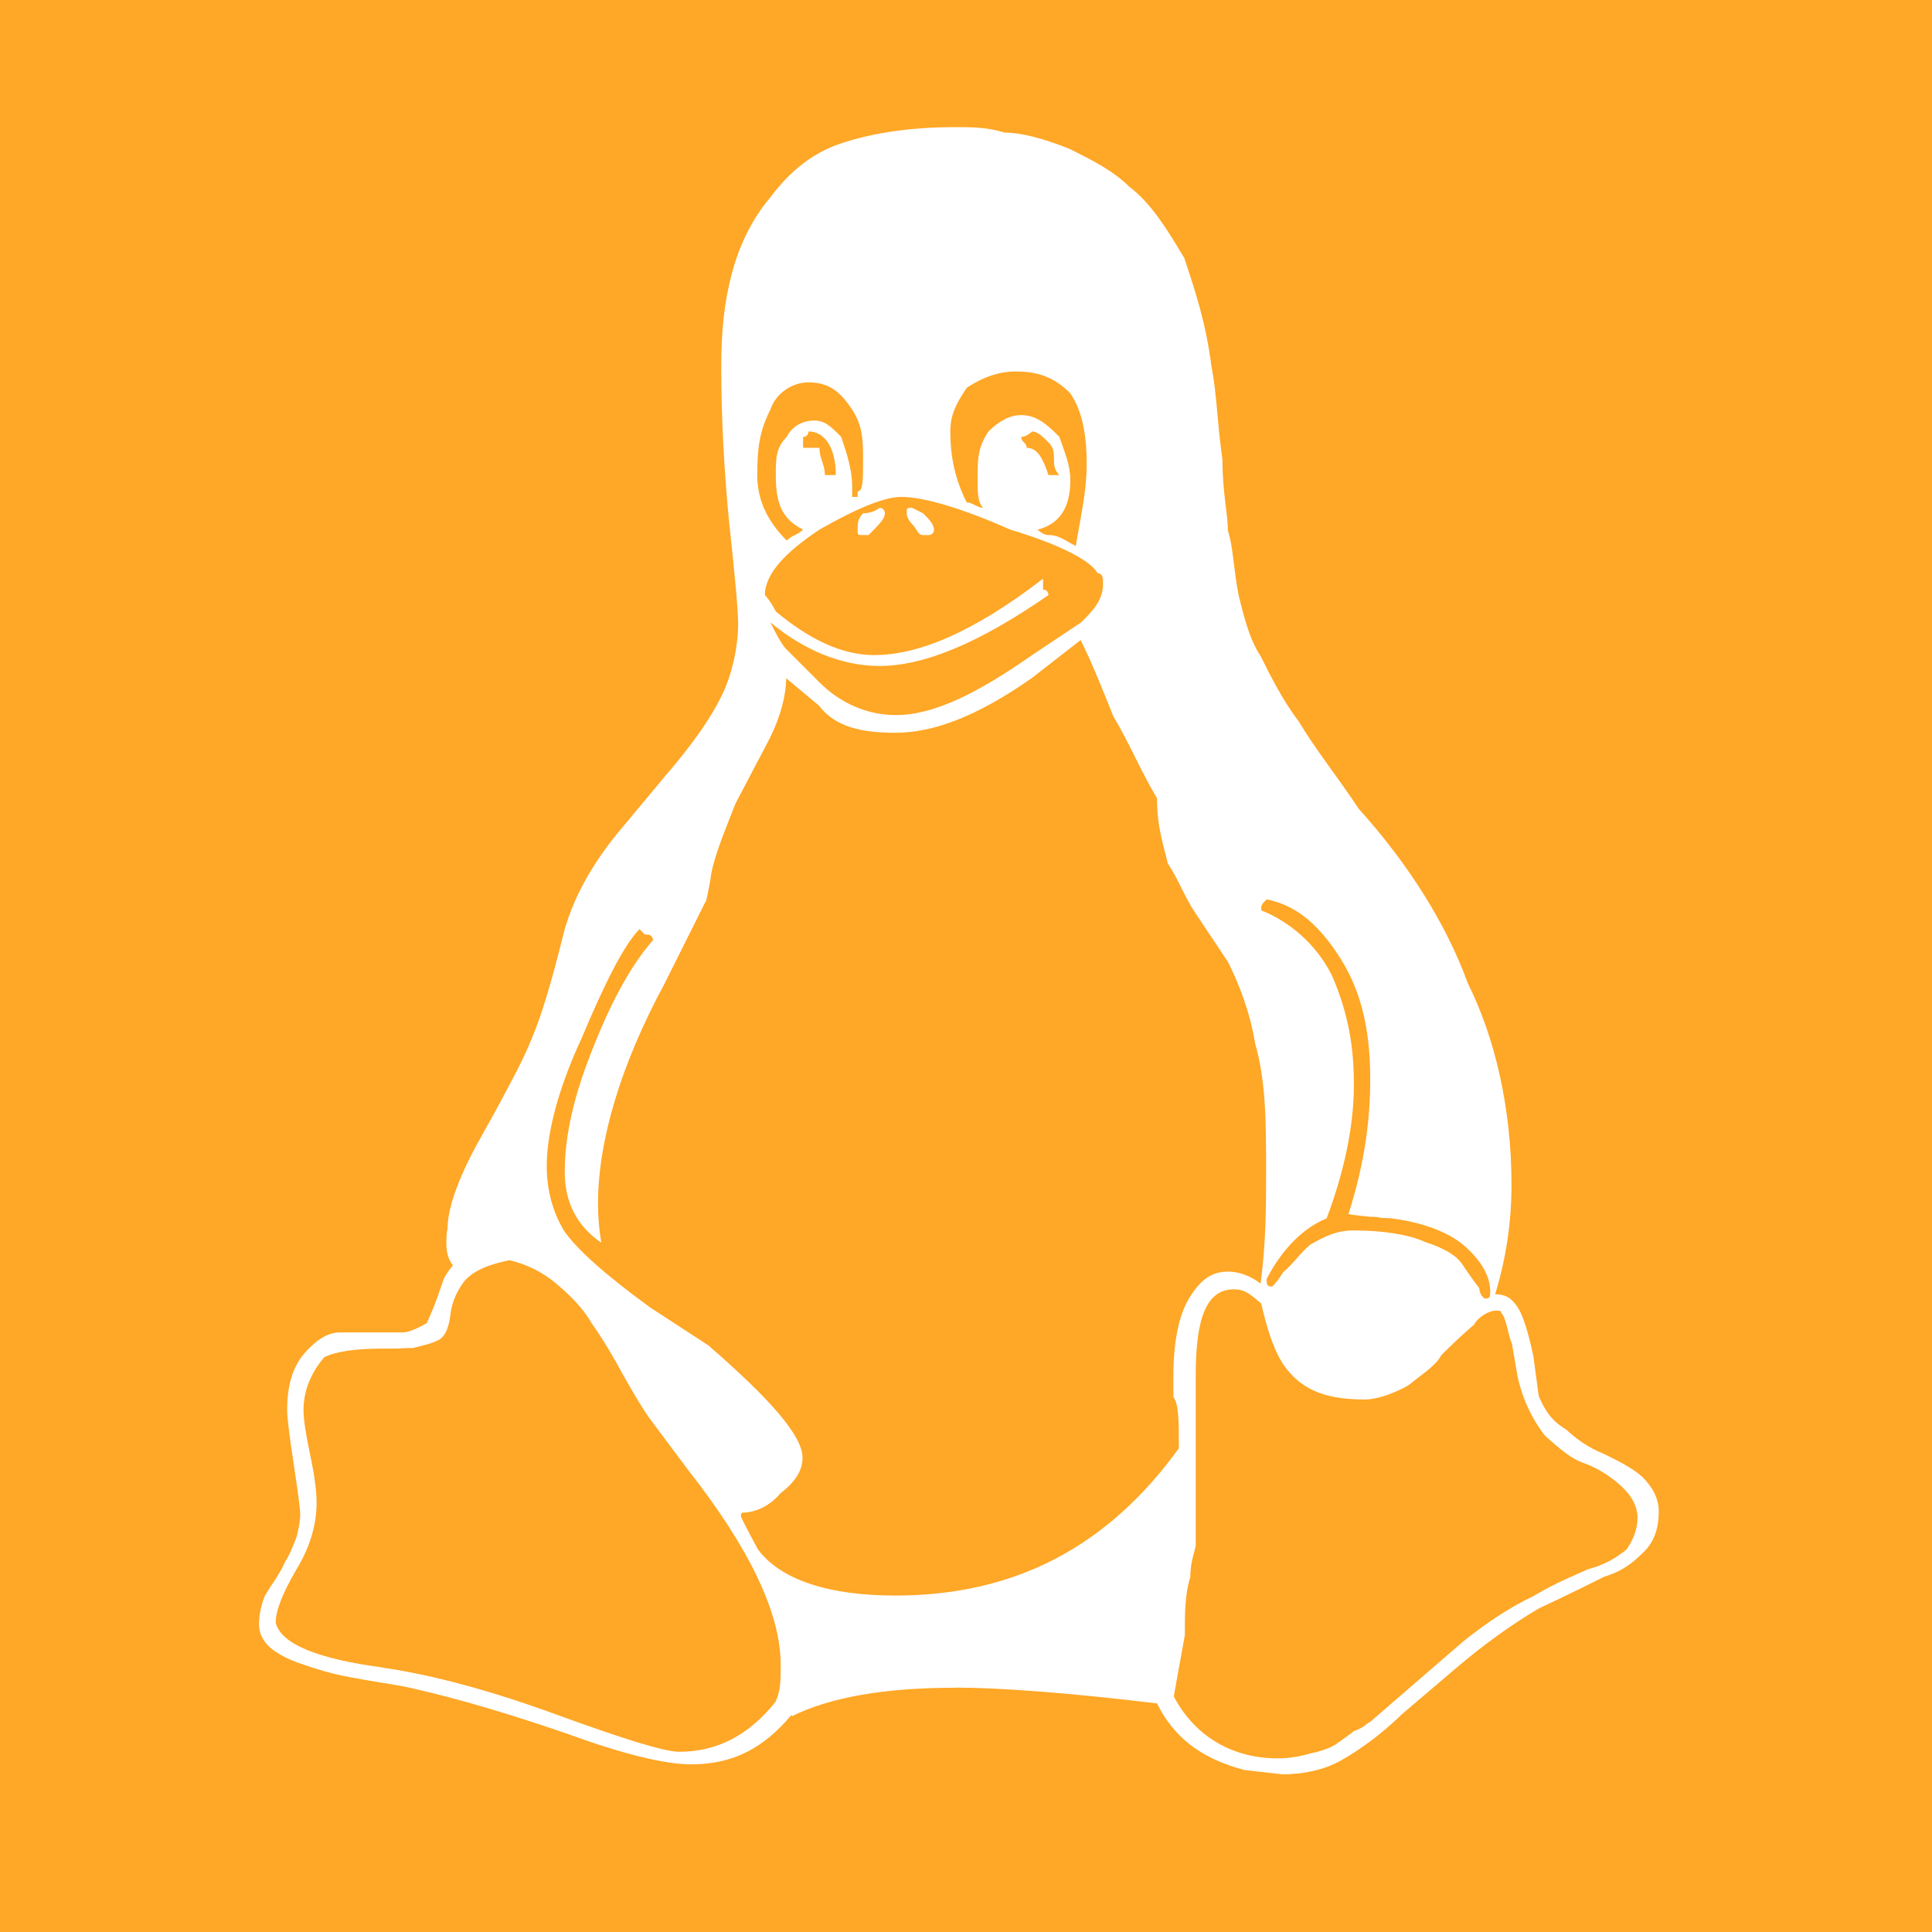
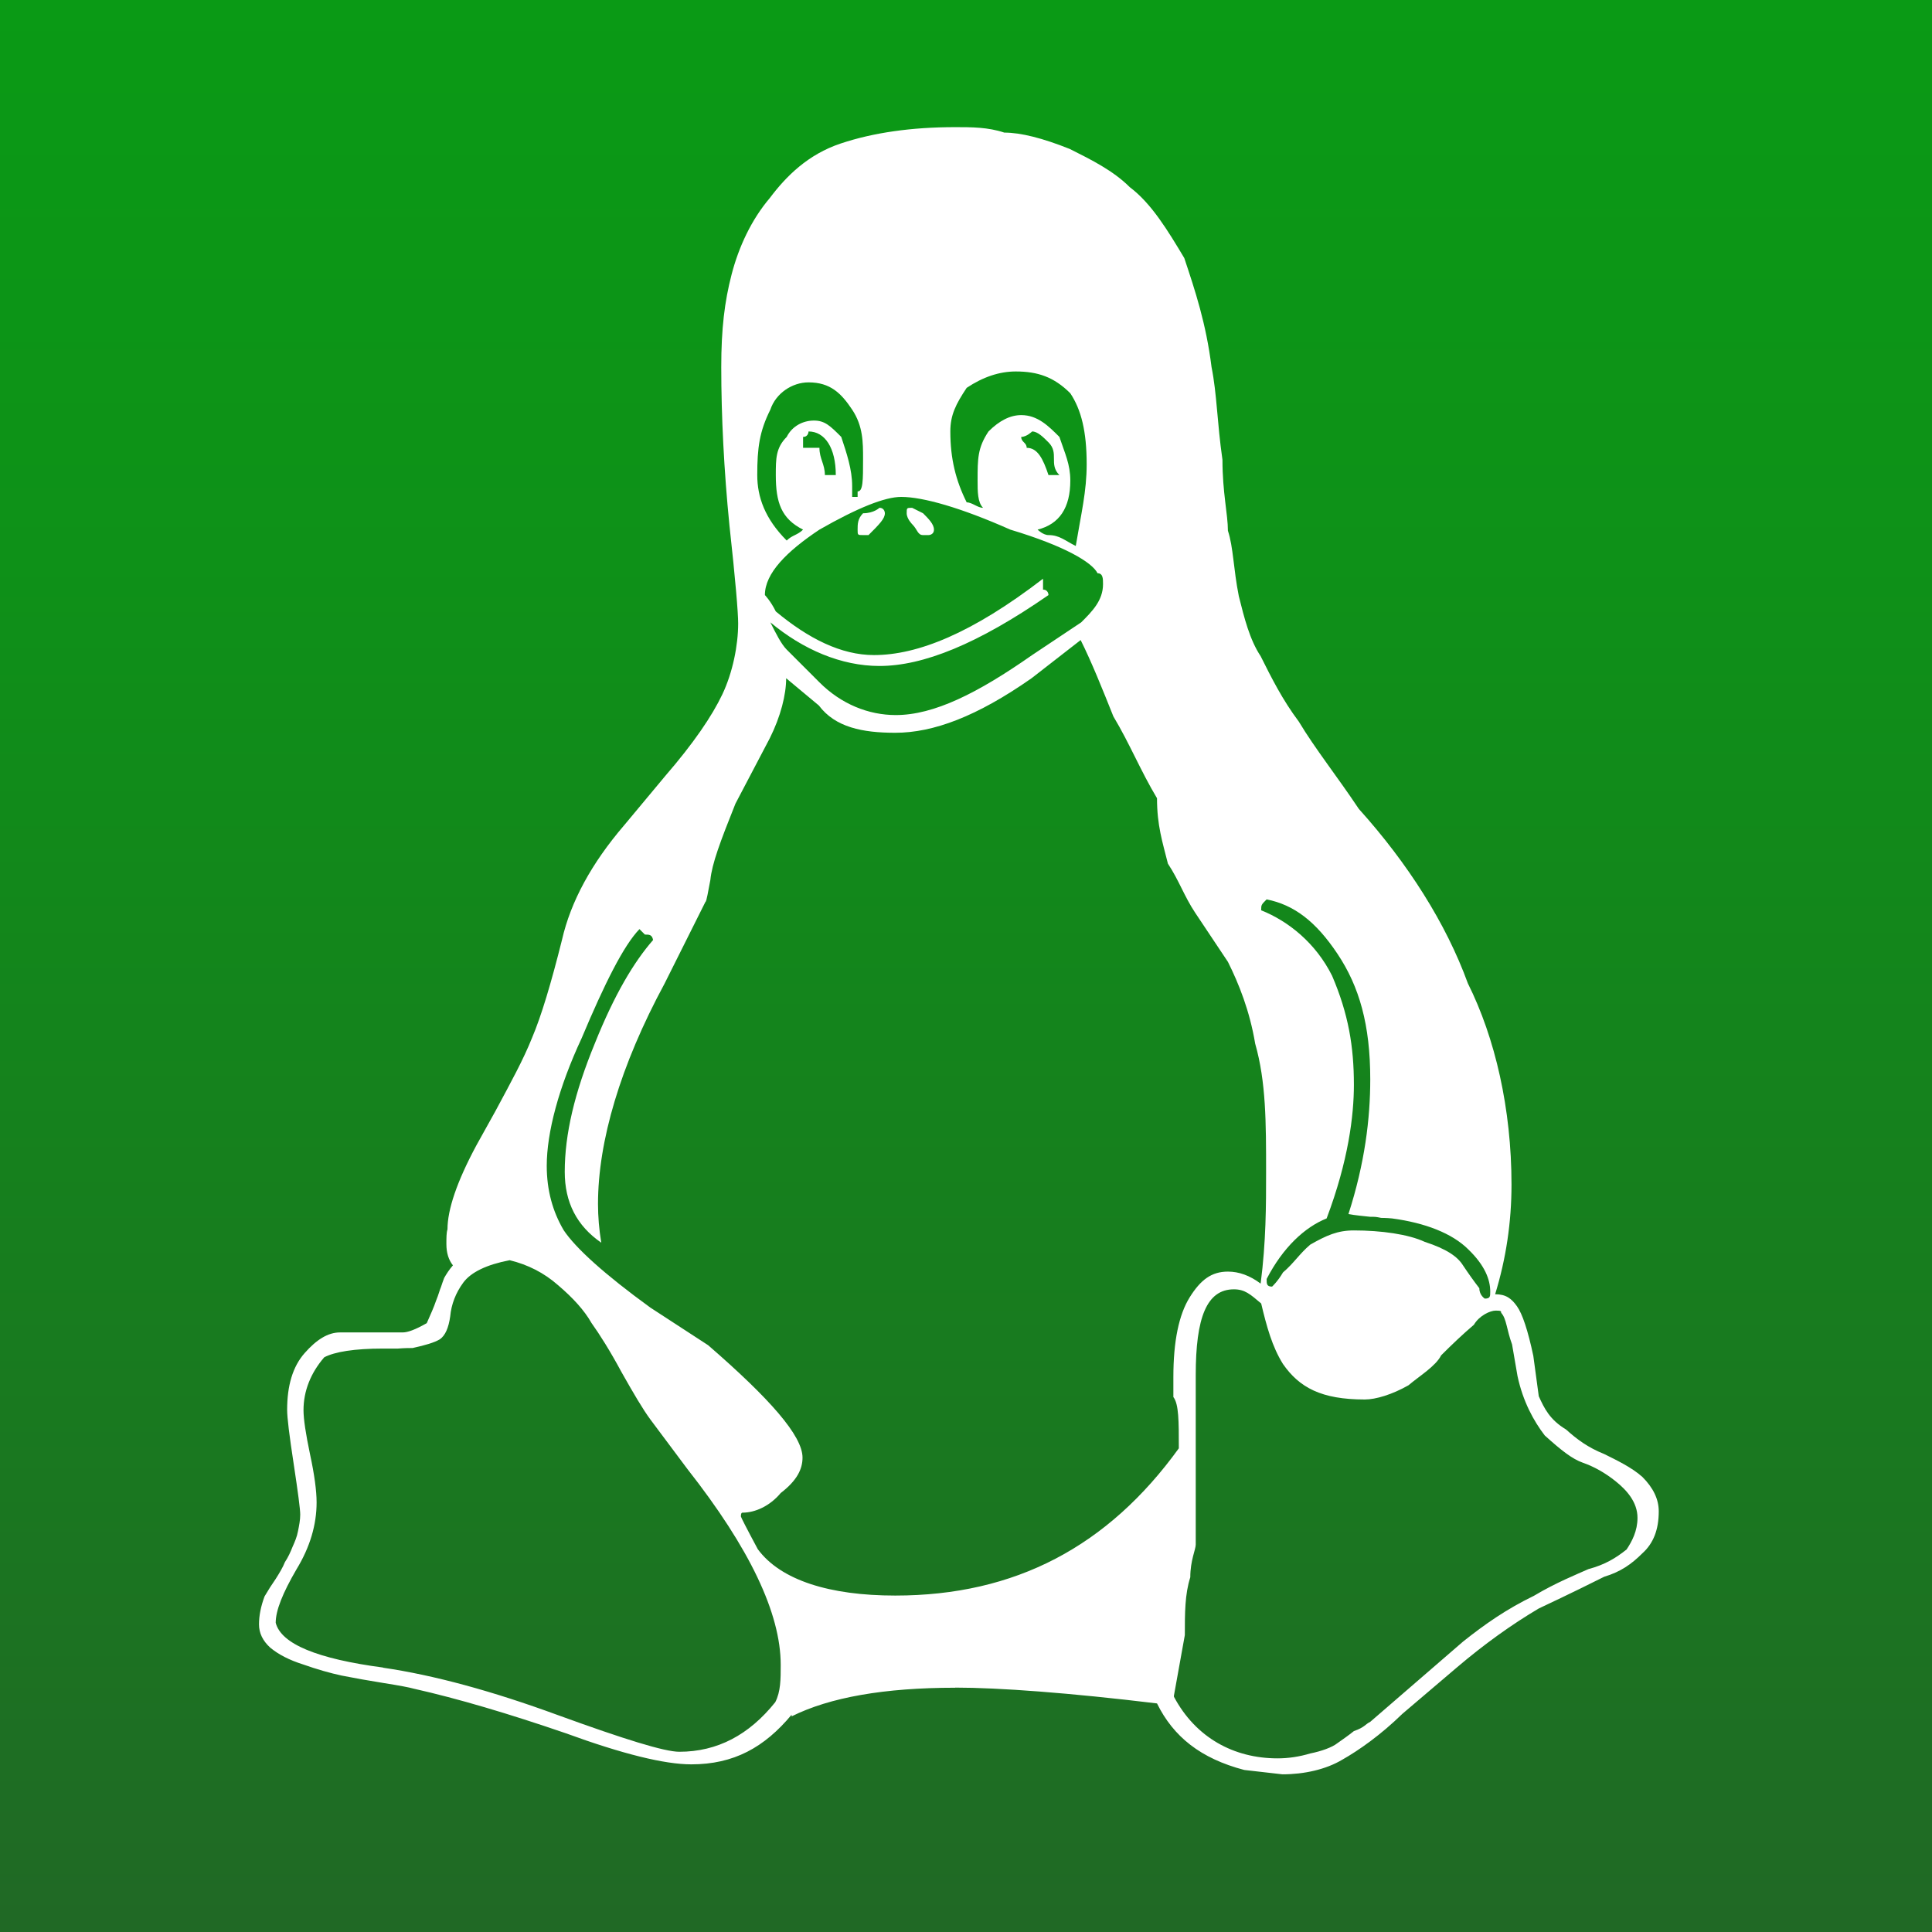
<svg xmlns="http://www.w3.org/2000/svg" version="1.1" id="Layer_1" viewBox="0 0 512 512">
  <style type="text/css">

- 	.st0{fill:#FFA726;}
- 	.st1{fill:#FFFFFF;}
+     .st0{fill:url(#SVGID_5_);}
+     .st1{fill:#FFFFFF;}

</style>
+   <linearGradient id="SVGID_5_" gradientUnits="userSpaceOnUse" x1="256" y1="0" x2="255.999" y2="512">
+     <stop offset="0" style="stop-color:#0A9A15" />
+     <stop offset="0.289" style="stop-color:#0E9118" />
+     <stop offset="0.769" style="stop-color:#1A7720" />
+     <stop offset="0.994" style="stop-color:#206925" />
+   </linearGradient>
  <rect id="apps_bg_400" x="-2" y="-1" class="st0" width="516" height="516" />
  <g transform="translate(-3.335938,285.2793)">
-     <path class="st1" d="M250.845-144.923c0,1.446-1.446,1.446-1.446,1.446h-1.445c-1.445,0-1.445-1.446-2.89-2.891   c0,0-1.445-1.445-1.445-2.891s0-1.445,1.445-1.445l2.89,1.445C249.399-147.813,250.845-146.368,250.845-144.923 M224.83-159.376   c0-7.226-2.891-11.562-7.226-11.562c0,0,0,1.445-1.445,1.445v2.891h4.336c0,2.89,1.445,4.335,1.445,7.226H224.83 M275.415-166.602   c2.891,0,4.336,2.89,5.781,7.226h2.891c-1.445-1.445-1.445-2.891-1.445-4.336c0-1.444,0-2.89-1.445-4.335   c-1.445-1.445-2.891-2.891-4.336-2.891c0,0-1.445,1.445-2.891,1.445C273.97-168.047,275.415-168.047,275.415-166.602    M232.057-143.477c-1.445,0-1.445,0-1.445-1.446c0-1.445,0-2.891,1.445-4.336c2.89,0,4.335-1.445,4.335-1.445   c1.445,0,1.445,1.445,1.445,1.445c0,1.445-1.445,2.891-4.335,5.782H232.057 M216.158-144.923   c-5.781-2.891-7.227-7.227-7.227-14.453c0-4.336,0-7.226,2.891-10.117c1.445-2.891,4.336-4.336,7.227-4.336   c2.89,0,4.335,1.445,7.227,4.336c1.445,4.336,2.891,8.671,2.891,13.007v1.445v1.445h1.445v-1.445c1.445,0,1.445-2.891,1.445-8.672   c0-4.335,0-8.671-2.891-13.007s-5.782-7.227-11.563-7.227c-4.336,0-8.672,2.891-10.117,7.227   c-2.891,5.781-3.469,10.118-3.469,17.343c0,5.781,2.023,11.563,7.805,17.344C213.268-143.477,214.713-143.477,216.158-144.923    M396.82,58.864c1.445,0,1.445-0.578,1.445-1.879c0-3.179-1.445-6.937-5.781-11.129c-4.336-4.335-11.563-7.081-20.234-8.237   c-1.445-0.146-2.891-0.146-2.891-0.146c-1.445-0.288-1.445-0.288-2.891-0.288c-1.445-0.145-4.336-0.434-5.781-0.723   c4.336-13.441,5.781-25.293,5.781-35.699c0-14.453-2.891-24.569-8.672-33.242c-5.78-8.672-11.562-13.008-18.788-14.453   c-1.445,1.445-1.445,1.445-1.445,2.891c7.227,2.891,14.453,8.672,18.788,17.343c4.336,10.116,5.781,18.789,5.781,28.906   c0,8.094-1.445,20.089-7.227,35.41c-5.78,2.313-11.562,7.66-15.897,16.042c0,1.302,0,2.024,1.445,2.024   c0,0,1.445-1.301,2.891-3.759c2.891-2.457,4.336-4.914,7.227-7.37c4.335-2.458,7.226-3.759,11.562-3.759   c7.227,0,14.453,1.013,18.789,3.035c5.781,1.88,8.672,3.902,10.117,6.216c1.445,2.168,2.891,4.19,4.336,6.07   C395.375,57.998,396.82,58.864,396.82,58.864 M263.853-150.704c-1.445-1.445-1.445-4.336-1.445-7.227c0-5.781,0-8.671,2.891-13.007   c2.891-2.891,5.781-4.336,8.672-4.336c4.336,0,7.227,2.891,10.117,5.781c1.445,4.336,2.891,7.226,2.891,11.562   c0,7.227-2.891,11.563-8.672,13.008c0,0,1.445,1.446,2.891,1.446c2.891,0,4.336,1.445,7.227,2.891   c1.445-8.672,2.891-14.454,2.891-21.68c0-8.671-1.445-14.453-4.336-18.789c-4.336-4.336-8.672-5.781-14.453-5.781   c-4.336,0-8.672,1.445-13.008,4.336c-2.89,4.336-4.335,7.227-4.335,11.563c0,7.226,1.445,13.007,4.335,18.789   C260.962-152.149,262.407-150.704,263.853-150.704 M281.196-127.579c-18.789,13.008-33.242,18.79-44.804,18.79   c-10.117,0-20.234-4.336-28.906-11.563c1.445,2.891,2.891,5.781,4.336,7.227l8.672,8.672c5.781,5.781,13.008,8.672,20.234,8.672   c10.117,0,21.679-5.781,36.132-15.898l13.008-8.672c2.891-2.891,5.781-5.781,5.781-10.117c0-1.445,0-2.891-1.445-2.891   c-1.445-2.891-8.672-7.226-23.125-11.563c-13.008-5.781-23.125-8.672-28.906-8.672c-4.336,0-11.562,2.891-21.679,8.672   c-8.672,5.782-14.453,11.563-14.453,17.344c0,0,1.445,1.445,2.891,4.336c8.672,7.227,17.344,11.563,26.015,11.563   c11.563,0,26.015-5.782,44.804-20.235v2.891C281.196-129.024,281.196-127.579,281.196-127.579 M314.438,164.371   c5.781,10.869,15.898,16.332,27.461,16.332c2.891,0,5.781-0.434,8.672-1.301c2.891-0.577,5.78-1.59,7.226-2.746   c1.445-1.012,2.891-2.023,4.336-3.18c2.891-1.012,2.891-1.734,4.336-2.457l24.57-21.245c5.781-4.611,11.563-8.644,18.789-12.142   c5.781-3.468,11.563-5.78,14.453-7.081c4.336-1.156,7.227-2.891,10.117-5.203c1.445-2.168,2.891-4.915,2.891-8.384   c0-4.19-2.891-7.37-5.781-9.683c-2.891-2.312-5.781-3.902-8.672-4.914s-5.781-3.324-10.117-7.227   c-2.891-3.759-5.781-8.961-7.227-15.753l-1.445-8.384c-1.445-3.901-1.445-6.792-2.891-8.382c0-0.435,0-0.579-1.445-0.579   s-4.336,1.302-5.781,3.758c-2.891,2.457-5.781,5.203-8.672,8.094c-1.445,2.891-5.781,5.493-8.672,7.949   c-4.336,2.457-8.672,3.758-11.563,3.758c-11.562,0-17.343-3.18-21.679-9.395c-2.891-4.625-4.336-9.972-5.781-16.043   c-2.891-2.457-4.336-3.758-7.227-3.758c-7.227,0-10.117,7.516-10.117,22.691v4.77v16.766v12.863v6.214v4.337   c0,1.301-1.445,4.191-1.445,8.672c-1.445,4.48-1.445,9.567-1.445,15.319l-2.891,16.044v0.245 M104.87,156.683   c13.441,1.965,28.906,6.171,46.395,12.589c17.488,6.359,28.183,9.684,32.086,9.684c10.117,0,18.5-4.481,25.437-13.138   c1.445-2.805,1.445-6.1,1.445-9.886c0-13.659-8.238-30.931-24.715-51.887l-9.828-13.152c-2.023-2.746-4.48-6.938-7.66-12.574   c-3.035-5.637-5.781-9.973-7.949-13.008c-1.879-3.324-4.914-6.648-8.816-9.973c-3.758-3.324-8.094-5.491-12.863-6.648   c-6.07,1.157-10.262,3.18-12.285,5.927c-2.023,2.745-3.18,5.78-3.469,8.96c-0.434,3.035-1.301,5.059-2.746,6.07   c-1.445,0.867-3.902,1.59-7.227,2.313c-0.723,0-2.024,0-3.902,0.145h-3.903c-7.66,0-12.863,0.867-15.609,2.313   c-3.613,4.191-5.492,8.961-5.492,14.02c0,2.313,0.579,6.215,1.734,11.707c1.156,5.348,1.735,9.684,1.735,12.718   c0,5.927-1.735,11.853-5.348,17.778c-3.613,6.215-5.492,10.839-5.492,14.135c1.445,5.607,10.984,9.553,28.472,11.865    M152.999,25.262c0-9.973,2.601-20.957,7.949-33.966c5.203-13.007,10.406-21.679,15.464-27.46   c-0.289-1.445-1.012-1.445-2.168-1.445l-1.445-1.446c-4.191,4.336-9.25,14.453-15.32,28.906c-6.07,13.007-9.25,25.004-9.25,33.819   c0,6.504,1.59,12.141,4.48,17.055c3.18,4.77,10.84,11.708,22.98,20.523l15.32,9.973c16.332,14.164,25.004,23.992,25.004,29.773   c0,3.035-1.445,6.07-5.781,9.395c-2.891,3.469-6.793,5.202-10.117,5.202c-0.289,0-0.434,0.29-0.434,1.013   c0,0.145,1.445,3.035,4.48,8.672c6.07,8.237,19.078,12.285,36.421,12.285c31.797,0,56.367-13.008,75.156-39.023   c0-7.226,0-11.707-1.446-13.586v-5.348c0-9.395,1.446-16.477,4.337-21.102s5.781-6.793,10.117-6.793   c2.891,0,5.781,1.012,8.672,3.18c1.445-11.128,1.445-20.813,1.445-29.484c0-13.151,0-23.991-2.891-34.109   c-1.445-8.671-4.336-15.897-7.227-21.679c-2.892-4.335-5.782-8.672-8.673-13.007s-4.335-8.671-7.226-13.008   c-1.445-5.781-2.891-10.117-2.891-17.344c-4.336-7.226-7.227-14.453-11.563-21.68c-2.891-7.227-5.782-14.453-8.673-20.234   l-13.007,10.117c-14.452,10.117-26.015,14.453-36.132,14.453c-8.672,0-15.898-1.445-20.234-7.227l-8.671-7.227   c0,4.336-1.445,10.117-4.336,15.898l-9.105,17.344c-4.047,10.117-6.215,15.898-6.648,20.234c-0.578,2.891-1.012,5.781-1.301,5.781   l-10.84,21.679c-11.707,21.679-17.632,41.77-17.632,58.391c0,3.324,0.289,6.792,0.867,10.261   C156.178,39.57,152.999,33.355,152.999,25.262 M256.482,161.986c-18.789,0-33.242,2.544-43.359,7.588v-0.434   c-7.227,8.672-15.32,13.152-26.594,13.152c-7.082,0-18.21-2.746-33.242-8.237c-15.175-5.204-28.616-9.192-40.324-11.823   c-1.156-0.333-3.758-0.824-7.949-1.489c-4.047-0.649-7.805-1.314-11.129-1.979c-3.035-0.649-6.504-1.634-10.262-2.963   c-3.613-1.142-6.504-2.631-8.672-4.437c-1.995-1.821-2.977-3.874-2.977-6.172c0-2.313,0.492-4.784,1.474-7.415   c0.925-1.589,1.937-3.179,2.948-4.625c1.012-1.589,1.879-3.035,2.457-4.479c0.868-1.302,1.445-2.602,2.023-4.047   c0.578-1.302,1.157-2.602,1.445-4.192c0.289-1.444,0.578-2.891,0.578-4.335c0-1.445-0.578-5.781-1.734-13.441   c-1.157-7.516-1.735-12.285-1.735-14.309c0-6.359,1.445-11.418,4.625-15.031c3.18-3.613,6.215-5.492,9.395-5.492h16.621   c1.301,0,3.325-0.722,6.359-2.456c1.012-2.313,1.879-4.192,2.458-5.927c0.722-1.734,1.012-3.035,1.3-3.612   c0.289-0.867,0.579-1.735,0.867-2.458c0.578-1.012,1.301-2.168,2.313-3.323c-1.156-1.445-1.734-3.325-1.734-5.638   c0-1.589,0-3.034,0.289-3.901c0-5.203,2.458-12.575,7.66-22.259l5.059-9.104c4.191-7.806,7.371-13.586,9.683-19.367   c2.458-5.781,5.059-14.453,7.95-26.015c2.313-10.117,7.805-20.234,16.476-30.352l10.84-13.008   c7.516-8.672,12.429-15.898,15.175-21.68c2.746-5.781,4.191-13.007,4.191-18.789c0-2.891-0.723-11.563-2.313-26.015   c-1.445-14.453-2.168-28.906-2.168-41.914c0-10.117,0.867-17.343,2.746-24.57s5.203-14.453,10.117-20.234   c4.336-5.781,10.117-11.563,18.789-14.454c8.672-2.89,18.789-4.335,30.352-4.335c4.336,0,8.672,0,13.008,1.445   c4.336,0,10.116,1.445,17.343,4.335c5.78,2.891,11.563,5.782,15.898,10.118c5.781,4.336,10.117,11.562,14.452,18.789   c2.891,8.672,5.781,17.343,7.228,28.906c1.444,7.227,1.444,14.453,2.891,24.57c0,8.672,1.445,14.453,1.445,18.789   c1.445,4.336,1.445,10.117,2.891,17.343c1.445,5.781,2.891,11.563,5.781,15.898c2.891,5.781,5.781,11.562,10.117,17.343   c4.336,7.227,10.117,14.453,15.898,23.125c13.007,14.453,23.124,30.352,28.905,46.249c7.226,14.453,11.563,33.242,11.563,53.331   c0,9.974-1.445,19.657-4.337,29.051c2.892,0,4.337,1.156,5.782,3.18s2.891,6.36,4.336,13.152l1.445,10.695   c1.445,3.18,2.891,6.216,7.227,8.816c2.891,2.602,5.781,4.77,10.117,6.504c2.891,1.445,7.227,3.469,10.117,6.07   c2.891,2.891,4.336,5.926,4.336,9.105c0,4.914-1.445,8.527-4.336,11.128c-2.891,2.892-5.781,4.915-10.117,6.216   c-2.891,1.445-8.672,4.335-17.344,8.411c-7.227,4.278-14.454,9.467-21.68,15.609l-14.453,12.299   c-5.78,5.637-11.562,9.685-15.897,12.141c-4.336,2.603-10.117,3.902-15.898,3.902l-10.117-1.155   c-11.563-3.035-18.79-8.816-23.125-17.634c-23.125-2.803-41.913-4.191-53.476-4.191" />
+     <path class="st1" d="M250.845-144.923c0,1.446-1.446,1.446-1.446,1.446h-1.445c-1.445,0-1.445-1.446-2.89-2.891         c0,0-1.445-1.445-1.445-2.891s0-1.445,1.445-1.445l2.89,1.445C249.399-147.813,250.845-146.368,250.845-144.923 M224.83-159.376         c0-7.226-2.891-11.562-7.226-11.562c0,0,0,1.445-1.445,1.445v2.891h4.336c0,2.89,1.445,4.335,1.445,7.226H224.83 M275.415-166.602         c2.891,0,4.336,2.89,5.781,7.226h2.891c-1.445-1.445-1.445-2.891-1.445-4.336c0-1.444,0-2.89-1.445-4.335         c-1.445-1.445-2.891-2.891-4.336-2.891c0,0-1.445,1.445-2.891,1.445C273.97-168.047,275.415-168.047,275.415-166.602          M232.057-143.477c-1.445,0-1.445,0-1.445-1.446c0-1.445,0-2.891,1.445-4.336c2.89,0,4.335-1.445,4.335-1.445         c1.445,0,1.445,1.445,1.445,1.445c0,1.445-1.445,2.891-4.335,5.782H232.057 M216.158-144.923         c-5.781-2.891-7.227-7.227-7.227-14.453c0-4.336,0-7.226,2.891-10.117c1.445-2.891,4.336-4.336,7.227-4.336         c2.89,0,4.335,1.445,7.227,4.336c1.445,4.336,2.891,8.671,2.891,13.007v1.445v1.445h1.445v-1.445c1.445,0,1.445-2.891,1.445-8.672         c0-4.335,0-8.671-2.891-13.007s-5.782-7.227-11.563-7.227c-4.336,0-8.672,2.891-10.117,7.227         c-2.891,5.781-3.469,10.118-3.469,17.343c0,5.781,2.023,11.563,7.805,17.344C213.268-143.477,214.713-143.477,216.158-144.923          M396.82,58.864c1.445,0,1.445-0.578,1.445-1.879c0-3.179-1.445-6.937-5.781-11.129c-4.336-4.335-11.563-7.081-20.234-8.237         c-1.445-0.146-2.891-0.146-2.891-0.146c-1.445-0.288-1.445-0.288-2.891-0.288c-1.445-0.145-4.336-0.434-5.781-0.723         c4.336-13.441,5.781-25.293,5.781-35.699c0-14.453-2.891-24.569-8.672-33.242c-5.78-8.672-11.562-13.008-18.788-14.453         c-1.445,1.445-1.445,1.445-1.445,2.891c7.227,2.891,14.453,8.672,18.788,17.343c4.336,10.116,5.781,18.789,5.781,28.906         c0,8.094-1.445,20.089-7.227,35.41c-5.78,2.313-11.562,7.66-15.897,16.042c0,1.302,0,2.024,1.445,2.024         c0,0,1.445-1.301,2.891-3.759c2.891-2.457,4.336-4.914,7.227-7.37c4.335-2.458,7.226-3.759,11.562-3.759         c7.227,0,14.453,1.013,18.789,3.035c5.781,1.88,8.672,3.902,10.117,6.216c1.445,2.168,2.891,4.19,4.336,6.07         C395.375,57.998,396.82,58.864,396.82,58.864 M263.853-150.704c-1.445-1.445-1.445-4.336-1.445-7.227c0-5.781,0-8.671,2.891-13.007         c2.891-2.891,5.781-4.336,8.672-4.336c4.336,0,7.227,2.891,10.117,5.781c1.445,4.336,2.891,7.226,2.891,11.562         c0,7.227-2.891,11.563-8.672,13.008c0,0,1.445,1.446,2.891,1.446c2.891,0,4.336,1.445,7.227,2.891         c1.445-8.672,2.891-14.454,2.891-21.68c0-8.671-1.445-14.453-4.336-18.789c-4.336-4.336-8.672-5.781-14.453-5.781         c-4.336,0-8.672,1.445-13.008,4.336c-2.89,4.336-4.335,7.227-4.335,11.563c0,7.226,1.445,13.007,4.335,18.789         C260.962-152.149,262.407-150.704,263.853-150.704 M281.196-127.579c-18.789,13.008-33.242,18.79-44.804,18.79         c-10.117,0-20.234-4.336-28.906-11.563c1.445,2.891,2.891,5.781,4.336,7.227l8.672,8.672c5.781,5.781,13.008,8.672,20.234,8.672         c10.117,0,21.679-5.781,36.132-15.898l13.008-8.672c2.891-2.891,5.781-5.781,5.781-10.117c0-1.445,0-2.891-1.445-2.891         c-1.445-2.891-8.672-7.226-23.125-11.563c-13.008-5.781-23.125-8.672-28.906-8.672c-4.336,0-11.562,2.891-21.679,8.672         c-8.672,5.782-14.453,11.563-14.453,17.344c0,0,1.445,1.445,2.891,4.336c8.672,7.227,17.344,11.563,26.015,11.563         c11.563,0,26.015-5.782,44.804-20.235v2.891C281.196-129.024,281.196-127.579,281.196-127.579 M314.438,164.371         c5.781,10.869,15.898,16.332,27.461,16.332c2.891,0,5.781-0.434,8.672-1.301c2.891-0.577,5.78-1.59,7.226-2.746         c1.445-1.012,2.891-2.023,4.336-3.18c2.891-1.012,2.891-1.734,4.336-2.457l24.57-21.245c5.781-4.611,11.563-8.644,18.789-12.142         c5.781-3.468,11.563-5.78,14.453-7.081c4.336-1.156,7.227-2.891,10.117-5.203c1.445-2.168,2.891-4.915,2.891-8.384         c0-4.19-2.891-7.37-5.781-9.683c-2.891-2.312-5.781-3.902-8.672-4.914s-5.781-3.324-10.117-7.227         c-2.891-3.759-5.781-8.961-7.227-15.753l-1.445-8.384c-1.445-3.901-1.445-6.792-2.891-8.382c0-0.435,0-0.579-1.445-0.579         s-4.336,1.302-5.781,3.758c-2.891,2.457-5.781,5.203-8.672,8.094c-1.445,2.891-5.781,5.493-8.672,7.949         c-4.336,2.457-8.672,3.758-11.563,3.758c-11.562,0-17.343-3.18-21.679-9.395c-2.891-4.625-4.336-9.972-5.781-16.043         c-2.891-2.457-4.336-3.758-7.227-3.758c-7.227,0-10.117,7.516-10.117,22.691v4.77v16.766v12.863v6.214v4.337         c0,1.301-1.445,4.191-1.445,8.672c-1.445,4.48-1.445,9.567-1.445,15.319l-2.891,16.044v0.245 M104.87,156.683         c13.441,1.965,28.906,6.171,46.395,12.589c17.488,6.359,28.183,9.684,32.086,9.684c10.117,0,18.5-4.481,25.437-13.138         c1.445-2.805,1.445-6.1,1.445-9.886c0-13.659-8.238-30.931-24.715-51.887l-9.828-13.152c-2.023-2.746-4.48-6.938-7.66-12.574         c-3.035-5.637-5.781-9.973-7.949-13.008c-1.879-3.324-4.914-6.648-8.816-9.973c-3.758-3.324-8.094-5.491-12.863-6.648         c-6.07,1.157-10.262,3.18-12.285,5.927c-2.023,2.745-3.18,5.78-3.469,8.96c-0.434,3.035-1.301,5.059-2.746,6.07         c-1.445,0.867-3.902,1.59-7.227,2.313c-0.723,0-2.024,0-3.902,0.145h-3.903c-7.66,0-12.863,0.867-15.609,2.313         c-3.613,4.191-5.492,8.961-5.492,14.02c0,2.313,0.579,6.215,1.734,11.707c1.156,5.348,1.735,9.684,1.735,12.718         c0,5.927-1.735,11.853-5.348,17.778c-3.613,6.215-5.492,10.839-5.492,14.135c1.445,5.607,10.984,9.553,28.472,11.865          M152.999,25.262c0-9.973,2.601-20.957,7.949-33.966c5.203-13.007,10.406-21.679,15.464-27.46         c-0.289-1.445-1.012-1.445-2.168-1.445l-1.445-1.446c-4.191,4.336-9.25,14.453-15.32,28.906c-6.07,13.007-9.25,25.004-9.25,33.819         c0,6.504,1.59,12.141,4.48,17.055c3.18,4.77,10.84,11.708,22.98,20.523l15.32,9.973c16.332,14.164,25.004,23.992,25.004,29.773         c0,3.035-1.445,6.07-5.781,9.395c-2.891,3.469-6.793,5.202-10.117,5.202c-0.289,0-0.434,0.29-0.434,1.013         c0,0.145,1.445,3.035,4.48,8.672c6.07,8.237,19.078,12.285,36.421,12.285c31.797,0,56.367-13.008,75.156-39.023         c0-7.226,0-11.707-1.446-13.586v-5.348c0-9.395,1.446-16.477,4.337-21.102s5.781-6.793,10.117-6.793         c2.891,0,5.781,1.012,8.672,3.18c1.445-11.128,1.445-20.813,1.445-29.484c0-13.151,0-23.991-2.891-34.109         c-1.445-8.671-4.336-15.897-7.227-21.679c-2.892-4.335-5.782-8.672-8.673-13.007s-4.335-8.671-7.226-13.008         c-1.445-5.781-2.891-10.117-2.891-17.344c-4.336-7.226-7.227-14.453-11.563-21.68c-2.891-7.227-5.782-14.453-8.673-20.234         l-13.007,10.117c-14.452,10.117-26.015,14.453-36.132,14.453c-8.672,0-15.898-1.445-20.234-7.227l-8.671-7.227         c0,4.336-1.445,10.117-4.336,15.898l-9.105,17.344c-4.047,10.117-6.215,15.898-6.648,20.234c-0.578,2.891-1.012,5.781-1.301,5.781         l-10.84,21.679c-11.707,21.679-17.632,41.77-17.632,58.391c0,3.324,0.289,6.792,0.867,10.261         C156.178,39.57,152.999,33.355,152.999,25.262 M256.482,161.986c-18.789,0-33.242,2.544-43.359,7.588v-0.434         c-7.227,8.672-15.32,13.152-26.594,13.152c-7.082,0-18.21-2.746-33.242-8.237c-15.175-5.204-28.616-9.192-40.324-11.823         c-1.156-0.333-3.758-0.824-7.949-1.489c-4.047-0.649-7.805-1.314-11.129-1.979c-3.035-0.649-6.504-1.634-10.262-2.963         c-3.613-1.142-6.504-2.631-8.672-4.437c-1.995-1.821-2.977-3.874-2.977-6.172c0-2.313,0.492-4.784,1.474-7.415         c0.925-1.589,1.937-3.179,2.948-4.625c1.012-1.589,1.879-3.035,2.457-4.479c0.868-1.302,1.445-2.602,2.023-4.047         c0.578-1.302,1.157-2.602,1.445-4.192c0.289-1.444,0.578-2.891,0.578-4.335c0-1.445-0.578-5.781-1.734-13.441         c-1.157-7.516-1.735-12.285-1.735-14.309c0-6.359,1.445-11.418,4.625-15.031c3.18-3.613,6.215-5.492,9.395-5.492h16.621         c1.301,0,3.325-0.722,6.359-2.456c1.012-2.313,1.879-4.192,2.458-5.927c0.722-1.734,1.012-3.035,1.3-3.612         c0.289-0.867,0.579-1.735,0.867-2.458c0.578-1.012,1.301-2.168,2.313-3.323c-1.156-1.445-1.734-3.325-1.734-5.638         c0-1.589,0-3.034,0.289-3.901c0-5.203,2.458-12.575,7.66-22.259l5.059-9.104c4.191-7.806,7.371-13.586,9.683-19.367         c2.458-5.781,5.059-14.453,7.95-26.015c2.313-10.117,7.805-20.234,16.476-30.352l10.84-13.008         c7.516-8.672,12.429-15.898,15.175-21.68c2.746-5.781,4.191-13.007,4.191-18.789c0-2.891-0.723-11.563-2.313-26.015         c-1.445-14.453-2.168-28.906-2.168-41.914c0-10.117,0.867-17.343,2.746-24.57s5.203-14.453,10.117-20.234         c4.336-5.781,10.117-11.563,18.789-14.454c8.672-2.89,18.789-4.335,30.352-4.335c4.336,0,8.672,0,13.008,1.445         c4.336,0,10.116,1.445,17.343,4.335c5.78,2.891,11.563,5.782,15.898,10.118c5.781,4.336,10.117,11.562,14.452,18.789         c2.891,8.672,5.781,17.343,7.228,28.906c1.444,7.227,1.444,14.453,2.891,24.57c0,8.672,1.445,14.453,1.445,18.789         c1.445,4.336,1.445,10.117,2.891,17.343c1.445,5.781,2.891,11.563,5.781,15.898c2.891,5.781,5.781,11.562,10.117,17.343         c4.336,7.227,10.117,14.453,15.898,23.125c13.007,14.453,23.124,30.352,28.905,46.249c7.226,14.453,11.563,33.242,11.563,53.331         c0,9.974-1.445,19.657-4.337,29.051c2.892,0,4.337,1.156,5.782,3.18s2.891,6.36,4.336,13.152l1.445,10.695         c1.445,3.18,2.891,6.216,7.227,8.816c2.891,2.602,5.781,4.77,10.117,6.504c2.891,1.445,7.227,3.469,10.117,6.07         c2.891,2.891,4.336,5.926,4.336,9.105c0,4.914-1.445,8.527-4.336,11.128c-2.891,2.892-5.781,4.915-10.117,6.216         c-2.891,1.445-8.672,4.335-17.344,8.411c-7.227,4.278-14.454,9.467-21.68,15.609l-14.453,12.299         c-5.78,5.637-11.562,9.685-15.897,12.141c-4.336,2.603-10.117,3.902-15.898,3.902l-10.117-1.155         c-11.563-3.035-18.79-8.816-23.125-17.634c-23.125-2.803-41.913-4.191-53.476-4.191" />
  </g>
</svg>
